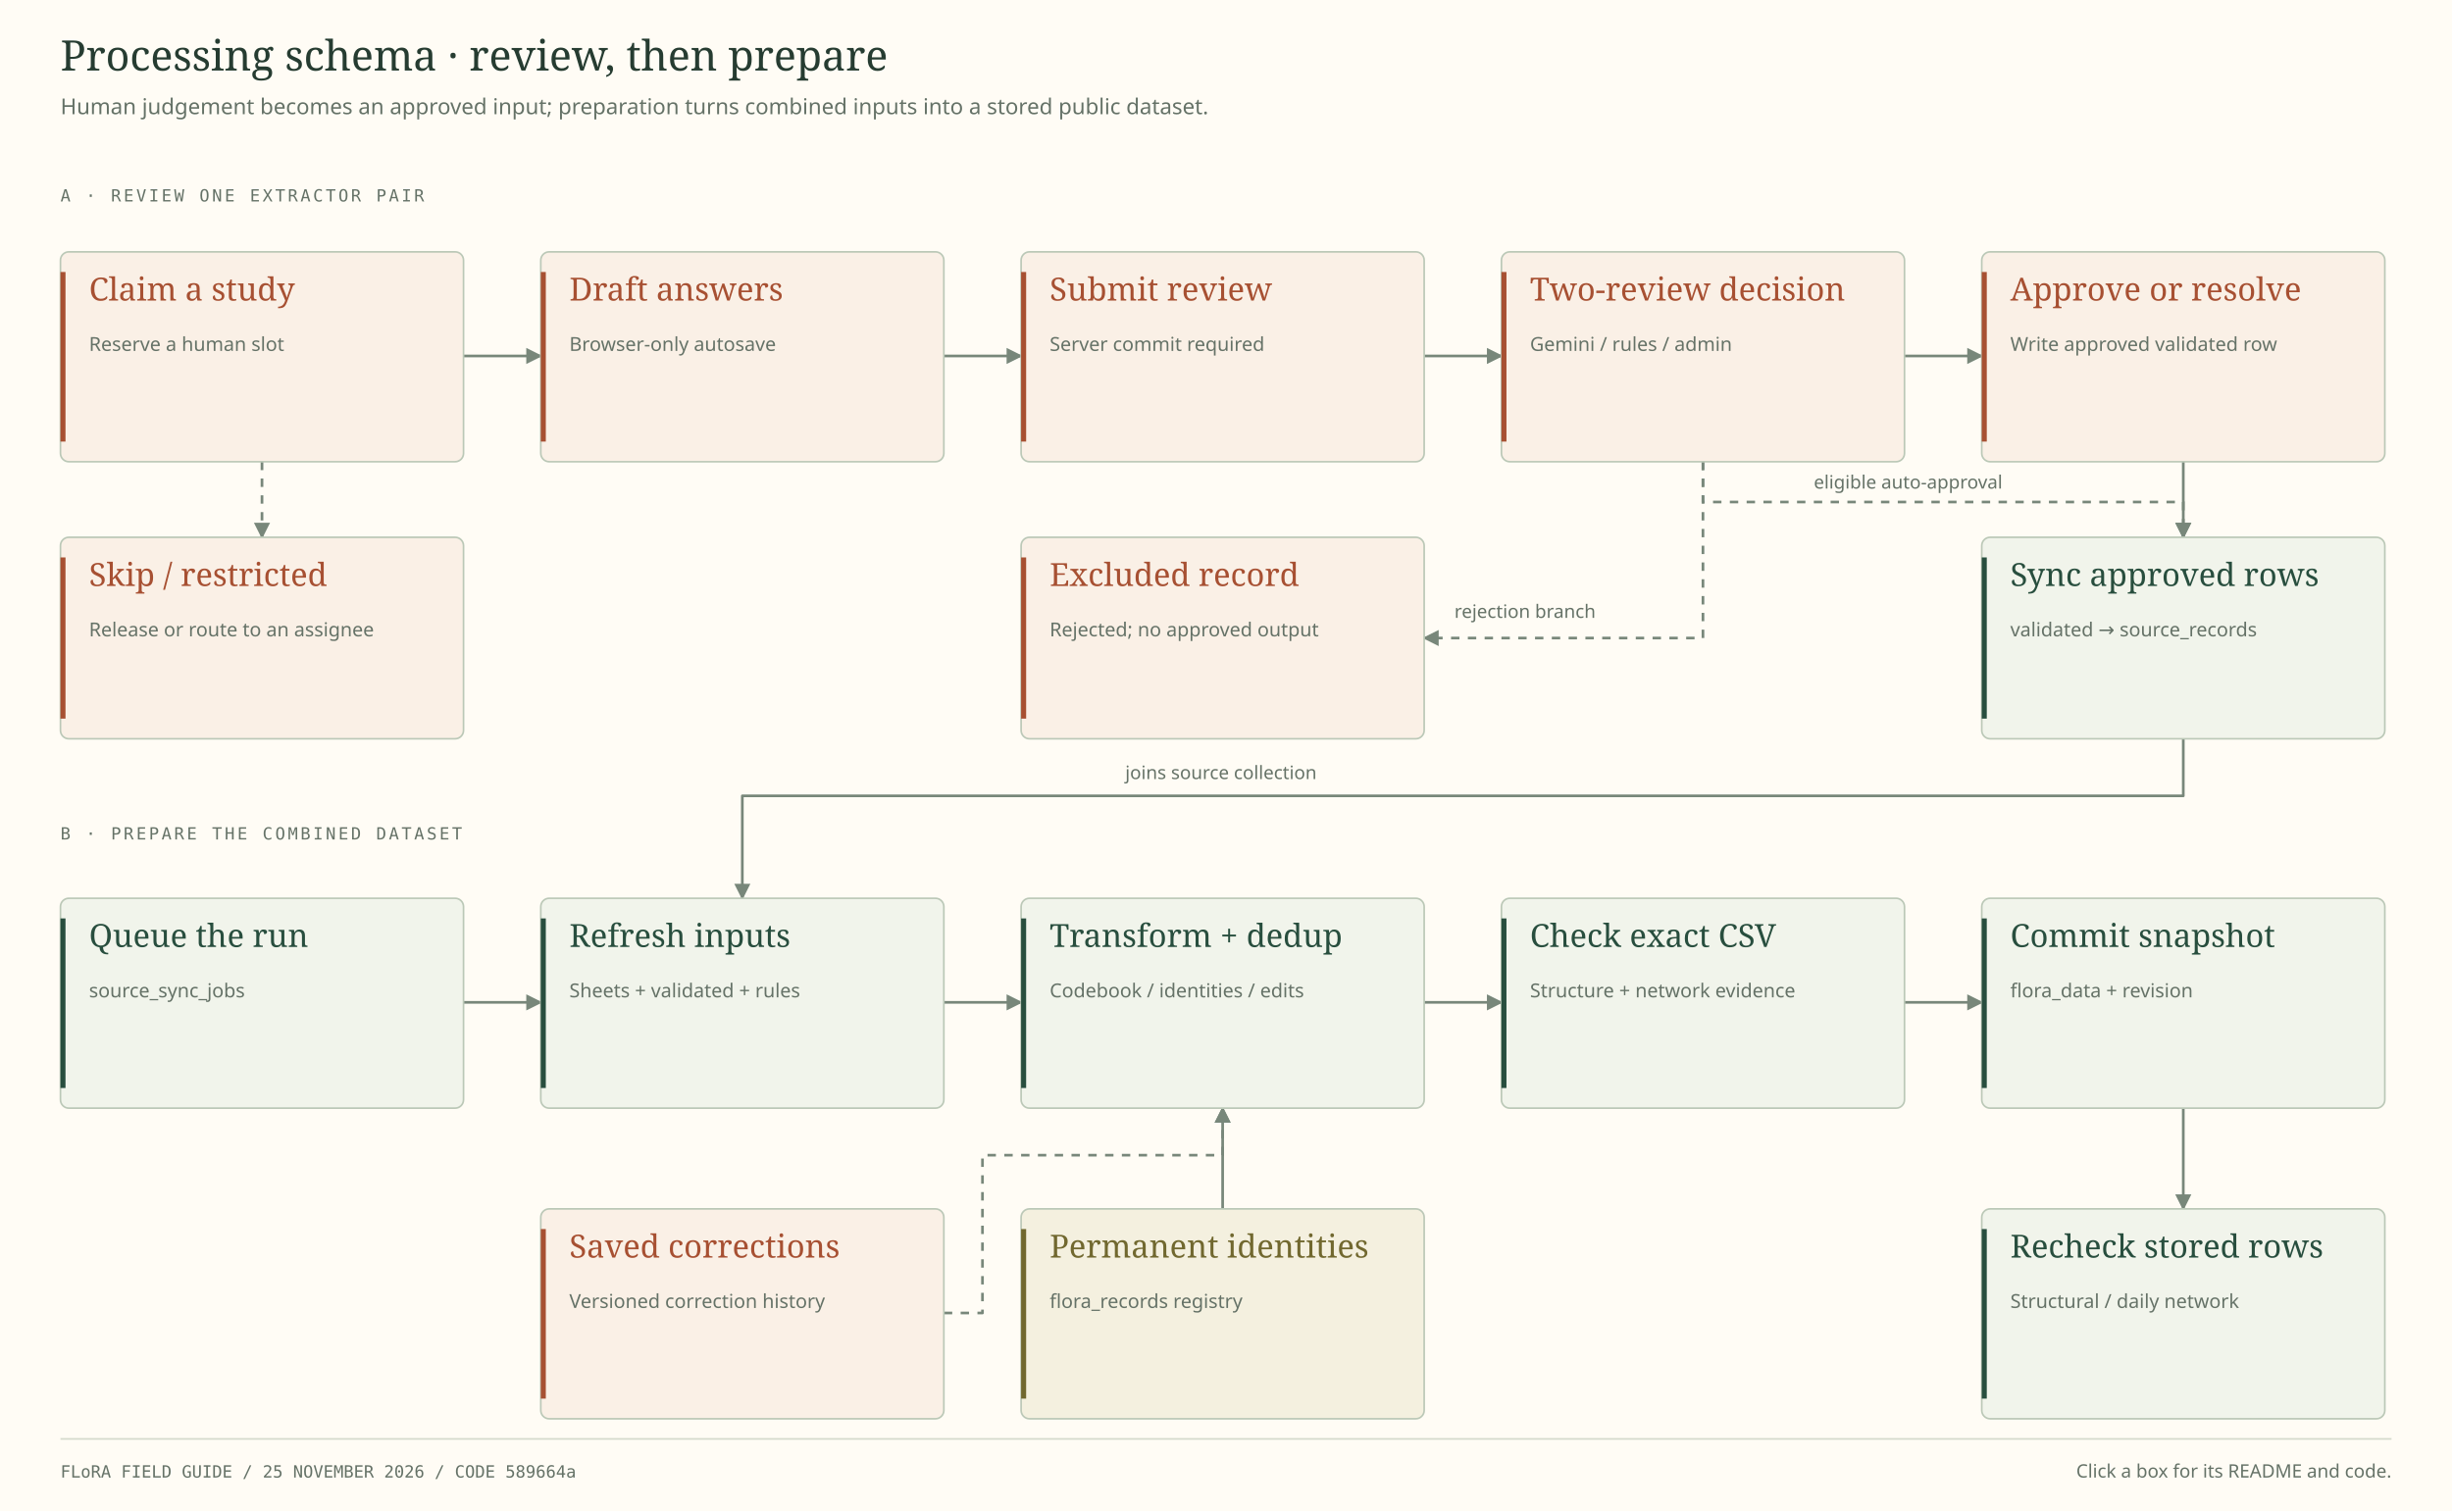
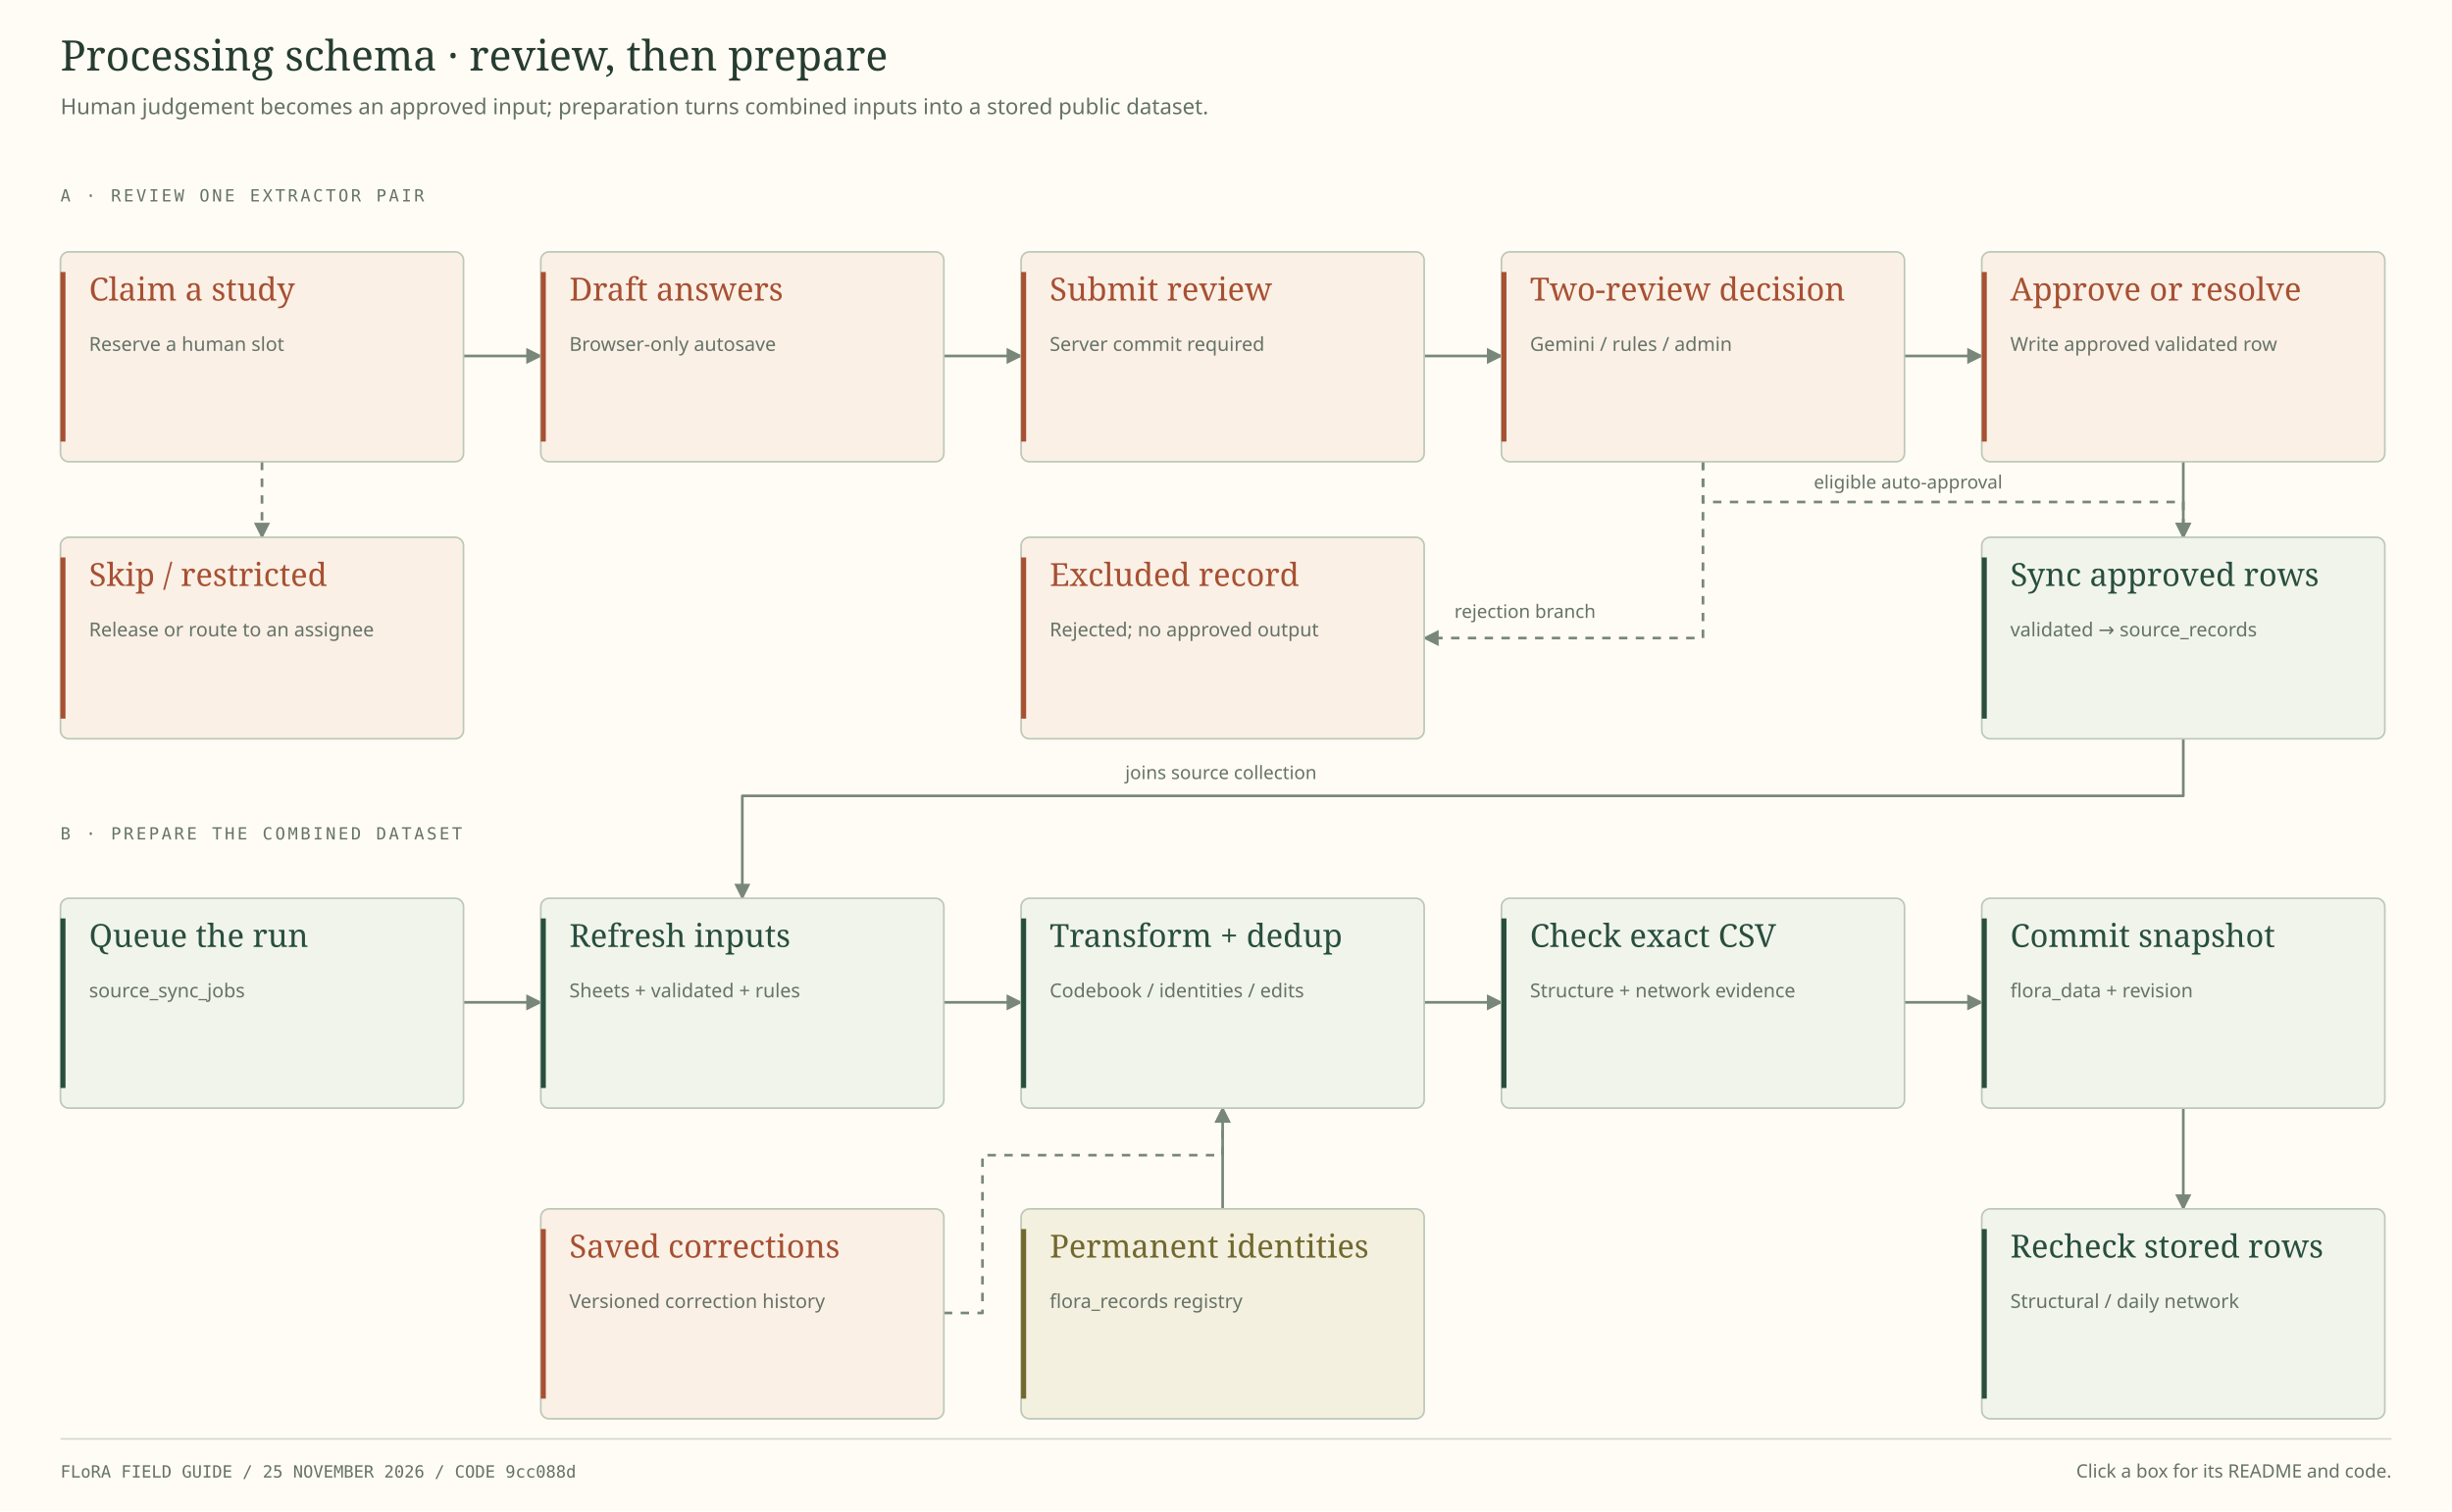
<svg xmlns="http://www.w3.org/2000/svg" viewBox="0 0 1460 900" role="img" aria-labelledby="processing-title processing-desc">
  <defs>
    <marker id="processing-arrow" viewBox="0 0 10 10" refX="9" refY="5" markerWidth="6" markerHeight="6" orient="auto-start-reverse">
      <path d="M 0 0 L 10 5 L 0 10 z" fill="#78877a" />
    </marker>
  </defs>
  <rect width="1460" height="900" fill="#fffcf5" />
  <text x="36" y="42" font-family="Georgia,serif" font-size="25" fill="#263c31">Processing schema · review, then prepare</text>
  <text x="36" y="68" font-family="Segoe UI,sans-serif" font-size="13" fill="#657267">Human judgement becomes an approved input; preparation turns combined inputs into a stored public dataset.</text>
  <text x="36" y="120" font-family="Consolas,monospace" font-size="10" letter-spacing="1.5" fill="#657267">A · REVIEW ONE EXTRACTOR PAIR</text>
  <text x="36" y="500" font-family="Consolas,monospace" font-size="10" letter-spacing="1.5" fill="#657267">B · PREPARE THE COMBINED DATASET</text>
  <polyline points="276,212 322,212" fill="none" stroke="#78877a" stroke-width="1.6" stroke-linejoin="round" marker-end="url(#processing-arrow)" />
  <polyline points="562,212 608,212" fill="none" stroke="#78877a" stroke-width="1.6" stroke-linejoin="round" marker-end="url(#processing-arrow)" />
  <polyline points="848,212 894,212" fill="none" stroke="#78877a" stroke-width="1.6" stroke-linejoin="round" marker-end="url(#processing-arrow)" />
  <polyline points="1134,212 1180,212" fill="none" stroke="#78877a" stroke-width="1.6" stroke-linejoin="round" marker-end="url(#processing-arrow)" />
  <polyline points="156,275 156,320" fill="none" stroke="#78877a" stroke-width="1.6" stroke-linejoin="round" marker-end="url(#processing-arrow)" stroke-dasharray="5 5" />
  <polyline points="1300,275 1300,320" fill="none" stroke="#78877a" stroke-width="1.6" stroke-linejoin="round" marker-end="url(#processing-arrow)" />
  <polyline points="1014,275 1014,299 1300,299 1300,320" fill="none" stroke="#78877a" stroke-width="1.6" stroke-linejoin="round" marker-end="url(#processing-arrow)" stroke-dasharray="5 5" />
  <text x="1080" y="291" font-family="Segoe UI,sans-serif" font-size="11" fill="#657267" paint-order="stroke" stroke="#fffcf5" stroke-width="5">eligible auto-approval</text>
  <polyline points="1014,275 1014,380 848,380" fill="none" stroke="#78877a" stroke-width="1.6" stroke-linejoin="round" marker-end="url(#processing-arrow)" stroke-dasharray="5 5" />
  <text x="866" y="368" font-family="Segoe UI,sans-serif" font-size="11" fill="#657267" paint-order="stroke" stroke="#fffcf5" stroke-width="5">rejection branch</text>
  <polyline points="276,597 322,597" fill="none" stroke="#78877a" stroke-width="1.6" stroke-linejoin="round" marker-end="url(#processing-arrow)" />
  <polyline points="562,597 608,597" fill="none" stroke="#78877a" stroke-width="1.6" stroke-linejoin="round" marker-end="url(#processing-arrow)" />
  <polyline points="848,597 894,597" fill="none" stroke="#78877a" stroke-width="1.6" stroke-linejoin="round" marker-end="url(#processing-arrow)" />
  <polyline points="1134,597 1180,597" fill="none" stroke="#78877a" stroke-width="1.6" stroke-linejoin="round" marker-end="url(#processing-arrow)" />
  <polyline points="1300,440 1300,474 442,474 442,535" fill="none" stroke="#78877a" stroke-width="1.6" stroke-linejoin="round" marker-end="url(#processing-arrow)" />
  <text x="670" y="464" font-family="Segoe UI,sans-serif" font-size="11" fill="#657267" paint-order="stroke" stroke="#fffcf5" stroke-width="5">joins source collection</text>
  <polyline points="728,720 728,660" fill="none" stroke="#78877a" stroke-width="1.6" stroke-linejoin="round" marker-end="url(#processing-arrow)" />
  <polyline points="562,782 585,782 585,688 728,688 728,660" fill="none" stroke="#78877a" stroke-width="1.6" stroke-linejoin="round" marker-end="url(#processing-arrow)" stroke-dasharray="5 5" />
  <polyline points="1300,660 1300,720" fill="none" stroke="#78877a" stroke-width="1.6" stroke-linejoin="round" marker-end="url(#processing-arrow)" />
  <a href="../index.html#view=processing&amp;node=review-claim" data-node="review-claim" aria-label="Claim a study: open README">
    <rect x="36" y="150" width="240" height="125" rx="5" fill="#faf0e6" stroke="#bbc8b7" />
    <rect x="36" y="162" width="3" height="101" fill="#a75032" />
    <text x="53" y="179" font-family="Georgia,serif" font-size="19" fill="#a75032">Claim a study</text>
    <text x="53" y="209" font-family="Segoe UI,sans-serif" font-size="11.5" fill="#657267">Reserve a human slot</text>
  </a>
  <a href="../index.html#view=processing&amp;node=review-draft" data-node="review-draft" aria-label="Draft answers: open README">
    <rect x="322" y="150" width="240" height="125" rx="5" fill="#faf0e6" stroke="#bbc8b7" />
    <rect x="322" y="162" width="3" height="101" fill="#a75032" />
    <text x="339" y="179" font-family="Georgia,serif" font-size="19" fill="#a75032">Draft answers</text>
    <text x="339" y="209" font-family="Segoe UI,sans-serif" font-size="11.5" fill="#657267">Browser-only autosave</text>
  </a>
  <a href="../index.html#view=processing&amp;node=review-submit" data-node="review-submit" aria-label="Submit review: open README">
    <rect x="608" y="150" width="240" height="125" rx="5" fill="#faf0e6" stroke="#bbc8b7" />
    <rect x="608" y="162" width="3" height="101" fill="#a75032" />
    <text x="625" y="179" font-family="Georgia,serif" font-size="19" fill="#a75032">Submit review</text>
    <text x="625" y="209" font-family="Segoe UI,sans-serif" font-size="11.5" fill="#657267">Server commit required</text>
  </a>
  <a href="../index.html#view=processing&amp;node=review-consensus" data-node="review-consensus" aria-label="Two-review decision: open README">
    <rect x="894" y="150" width="240" height="125" rx="5" fill="#faf0e6" stroke="#bbc8b7" />
    <rect x="894" y="162" width="3" height="101" fill="#a75032" />
    <text x="911" y="179" font-family="Georgia,serif" font-size="19" fill="#a75032">Two-review decision</text>
    <text x="911" y="209" font-family="Segoe UI,sans-serif" font-size="11.5" fill="#657267">Gemini / rules / admin</text>
  </a>
  <a href="../index.html#view=processing&amp;node=admin-entries" data-node="admin-entries" aria-label="Approve or resolve: open README">
    <rect x="1180" y="150" width="240" height="125" rx="5" fill="#faf0e6" stroke="#bbc8b7" />
    <rect x="1180" y="162" width="3" height="101" fill="#a75032" />
    <text x="1197" y="179" font-family="Georgia,serif" font-size="19" fill="#a75032">Approve or resolve</text>
    <text x="1197" y="209" font-family="Segoe UI,sans-serif" font-size="11.5" fill="#657267">Write approved validated row</text>
  </a>
  <a href="../index.html#view=processing&amp;node=review-skip" data-node="review-skip" aria-label="Skip / restricted: open README">
    <rect x="36" y="320" width="240" height="120" rx="5" fill="#faf0e6" stroke="#bbc8b7" />
    <rect x="36" y="332" width="3" height="96" fill="#a75032" />
    <text x="53" y="349" font-family="Georgia,serif" font-size="19" fill="#a75032">Skip / restricted</text>
    <text x="53" y="379" font-family="Segoe UI,sans-serif" font-size="11.5" fill="#657267">Release or route to an assignee</text>
  </a>
  <a href="../index.html#view=processing&amp;node=process-validated-bridge" data-node="process-validated-bridge" aria-label="Sync approved rows: open README">
    <rect x="1180" y="320" width="240" height="120" rx="5" fill="#f1f4eb" stroke="#bbc8b7" />
    <rect x="1180" y="332" width="3" height="96" fill="#284e3e" />
    <text x="1197" y="349" font-family="Georgia,serif" font-size="19" fill="#284e3e">Sync approved rows</text>
    <text x="1197" y="379" font-family="Segoe UI,sans-serif" font-size="11.5" fill="#657267">validated → source_records</text>
  </a>
  <a href="../index.html#view=processing&amp;node=review-consensus" data-node="review-consensus" aria-label="Excluded record: open README">
    <rect x="608" y="320" width="240" height="120" rx="5" fill="#faf0e6" stroke="#bbc8b7" />
    <rect x="608" y="332" width="3" height="96" fill="#a75032" />
    <text x="625" y="349" font-family="Georgia,serif" font-size="19" fill="#a75032">Excluded record</text>
    <text x="625" y="379" font-family="Segoe UI,sans-serif" font-size="11.5" fill="#657267">Rejected; no approved output</text>
  </a>
  <a href="../index.html#view=processing&amp;node=process-queue" data-node="process-queue" aria-label="Queue the run: open README">
    <rect x="36" y="535" width="240" height="125" rx="5" fill="#f1f4eb" stroke="#bbc8b7" />
    <rect x="36" y="547" width="3" height="101" fill="#284e3e" />
    <text x="53" y="564" font-family="Georgia,serif" font-size="19" fill="#284e3e">Queue the run</text>
    <text x="53" y="594" font-family="Segoe UI,sans-serif" font-size="11.5" fill="#657267">source_sync_jobs</text>
  </a>
  <a href="../index.html#view=processing&amp;node=storage-sources" data-node="storage-sources" aria-label="Refresh inputs: open README">
    <rect x="322" y="535" width="240" height="125" rx="5" fill="#f1f4eb" stroke="#bbc8b7" />
    <rect x="322" y="547" width="3" height="101" fill="#284e3e" />
    <text x="339" y="564" font-family="Georgia,serif" font-size="19" fill="#284e3e">Refresh inputs</text>
    <text x="339" y="594" font-family="Segoe UI,sans-serif" font-size="11.5" fill="#657267">Sheets + validated + rules</text>
  </a>
  <a href="../index.html#view=processing&amp;node=process-transform" data-node="process-transform" aria-label="Transform + dedup: open README">
    <rect x="608" y="535" width="240" height="125" rx="5" fill="#f1f4eb" stroke="#bbc8b7" />
    <rect x="608" y="547" width="3" height="101" fill="#284e3e" />
    <text x="625" y="564" font-family="Georgia,serif" font-size="19" fill="#284e3e">Transform + dedup</text>
    <text x="625" y="594" font-family="Segoe UI,sans-serif" font-size="11.5" fill="#657267">Codebook / identities / edits</text>
  </a>
  <a href="../index.html#view=processing&amp;node=process-prepare" data-node="process-prepare" aria-label="Check exact CSV: open README">
    <rect x="894" y="535" width="240" height="125" rx="5" fill="#f1f4eb" stroke="#bbc8b7" />
    <rect x="894" y="547" width="3" height="101" fill="#284e3e" />
    <text x="911" y="564" font-family="Georgia,serif" font-size="19" fill="#284e3e">Check exact CSV</text>
    <text x="911" y="594" font-family="Segoe UI,sans-serif" font-size="11.5" fill="#657267">Structure + network evidence</text>
  </a>
  <a href="../index.html#view=processing&amp;node=storage-dataset" data-node="storage-dataset" aria-label="Commit snapshot: open README">
    <rect x="1180" y="535" width="240" height="125" rx="5" fill="#f1f4eb" stroke="#bbc8b7" />
    <rect x="1180" y="547" width="3" height="101" fill="#284e3e" />
    <text x="1197" y="564" font-family="Georgia,serif" font-size="19" fill="#284e3e">Commit snapshot</text>
    <text x="1197" y="594" font-family="Segoe UI,sans-serif" font-size="11.5" fill="#657267">flora_data + revision</text>
  </a>
  <a href="../index.html#view=processing&amp;node=process-identities" data-node="process-identities" aria-label="Permanent identities: open README">
    <rect x="608" y="720" width="240" height="125" rx="5" fill="#f4f0df" stroke="#bbc8b7" />
    <rect x="608" y="732" width="3" height="101" fill="#71682f" />
    <text x="625" y="749" font-family="Georgia,serif" font-size="19" fill="#71682f">Permanent identities</text>
    <text x="625" y="779" font-family="Segoe UI,sans-serif" font-size="11.5" fill="#657267">flora_records registry</text>
  </a>
  <a href="../index.html#view=processing&amp;node=process-save" data-node="process-save" aria-label="Saved corrections: open README">
    <rect x="322" y="720" width="240" height="125" rx="5" fill="#faf0e6" stroke="#bbc8b7" />
    <rect x="322" y="732" width="3" height="101" fill="#a75032" />
    <text x="339" y="749" font-family="Georgia,serif" font-size="19" fill="#a75032">Saved corrections</text>
    <text x="339" y="779" font-family="Segoe UI,sans-serif" font-size="11.5" fill="#657267">Versioned correction history</text>
  </a>
  <a href="../index.html#view=processing&amp;node=process-entry-checks" data-node="process-entry-checks" aria-label="Recheck stored rows: open README">
    <rect x="1180" y="720" width="240" height="125" rx="5" fill="#f1f4eb" stroke="#bbc8b7" />
    <rect x="1180" y="732" width="3" height="101" fill="#284e3e" />
    <text x="1197" y="749" font-family="Georgia,serif" font-size="19" fill="#284e3e">Recheck stored rows</text>
    <text x="1197" y="779" font-family="Segoe UI,sans-serif" font-size="11.5" fill="#657267">Structural / daily network</text>
  </a>
  <line x1="36" y1="857" x2="1424" y2="857" stroke="#d4dacc" />
-   <text x="36" y="880" font-family="Consolas,monospace" font-size="10" fill="#657267">FLoRA FIELD GUIDE  /  25 NOVEMBER 2026  /  CODE 589664a</text>
+   <text x="36" y="880" font-family="Consolas,monospace" font-size="10" fill="#657267">FLoRA FIELD GUIDE  /  25 NOVEMBER 2026  /  CODE 9cc088d</text>
  <text x="1424" y="880" text-anchor="end" font-family="Segoe UI,sans-serif" font-size="11" fill="#657267">Click a box for its README and code.</text>
</svg>
